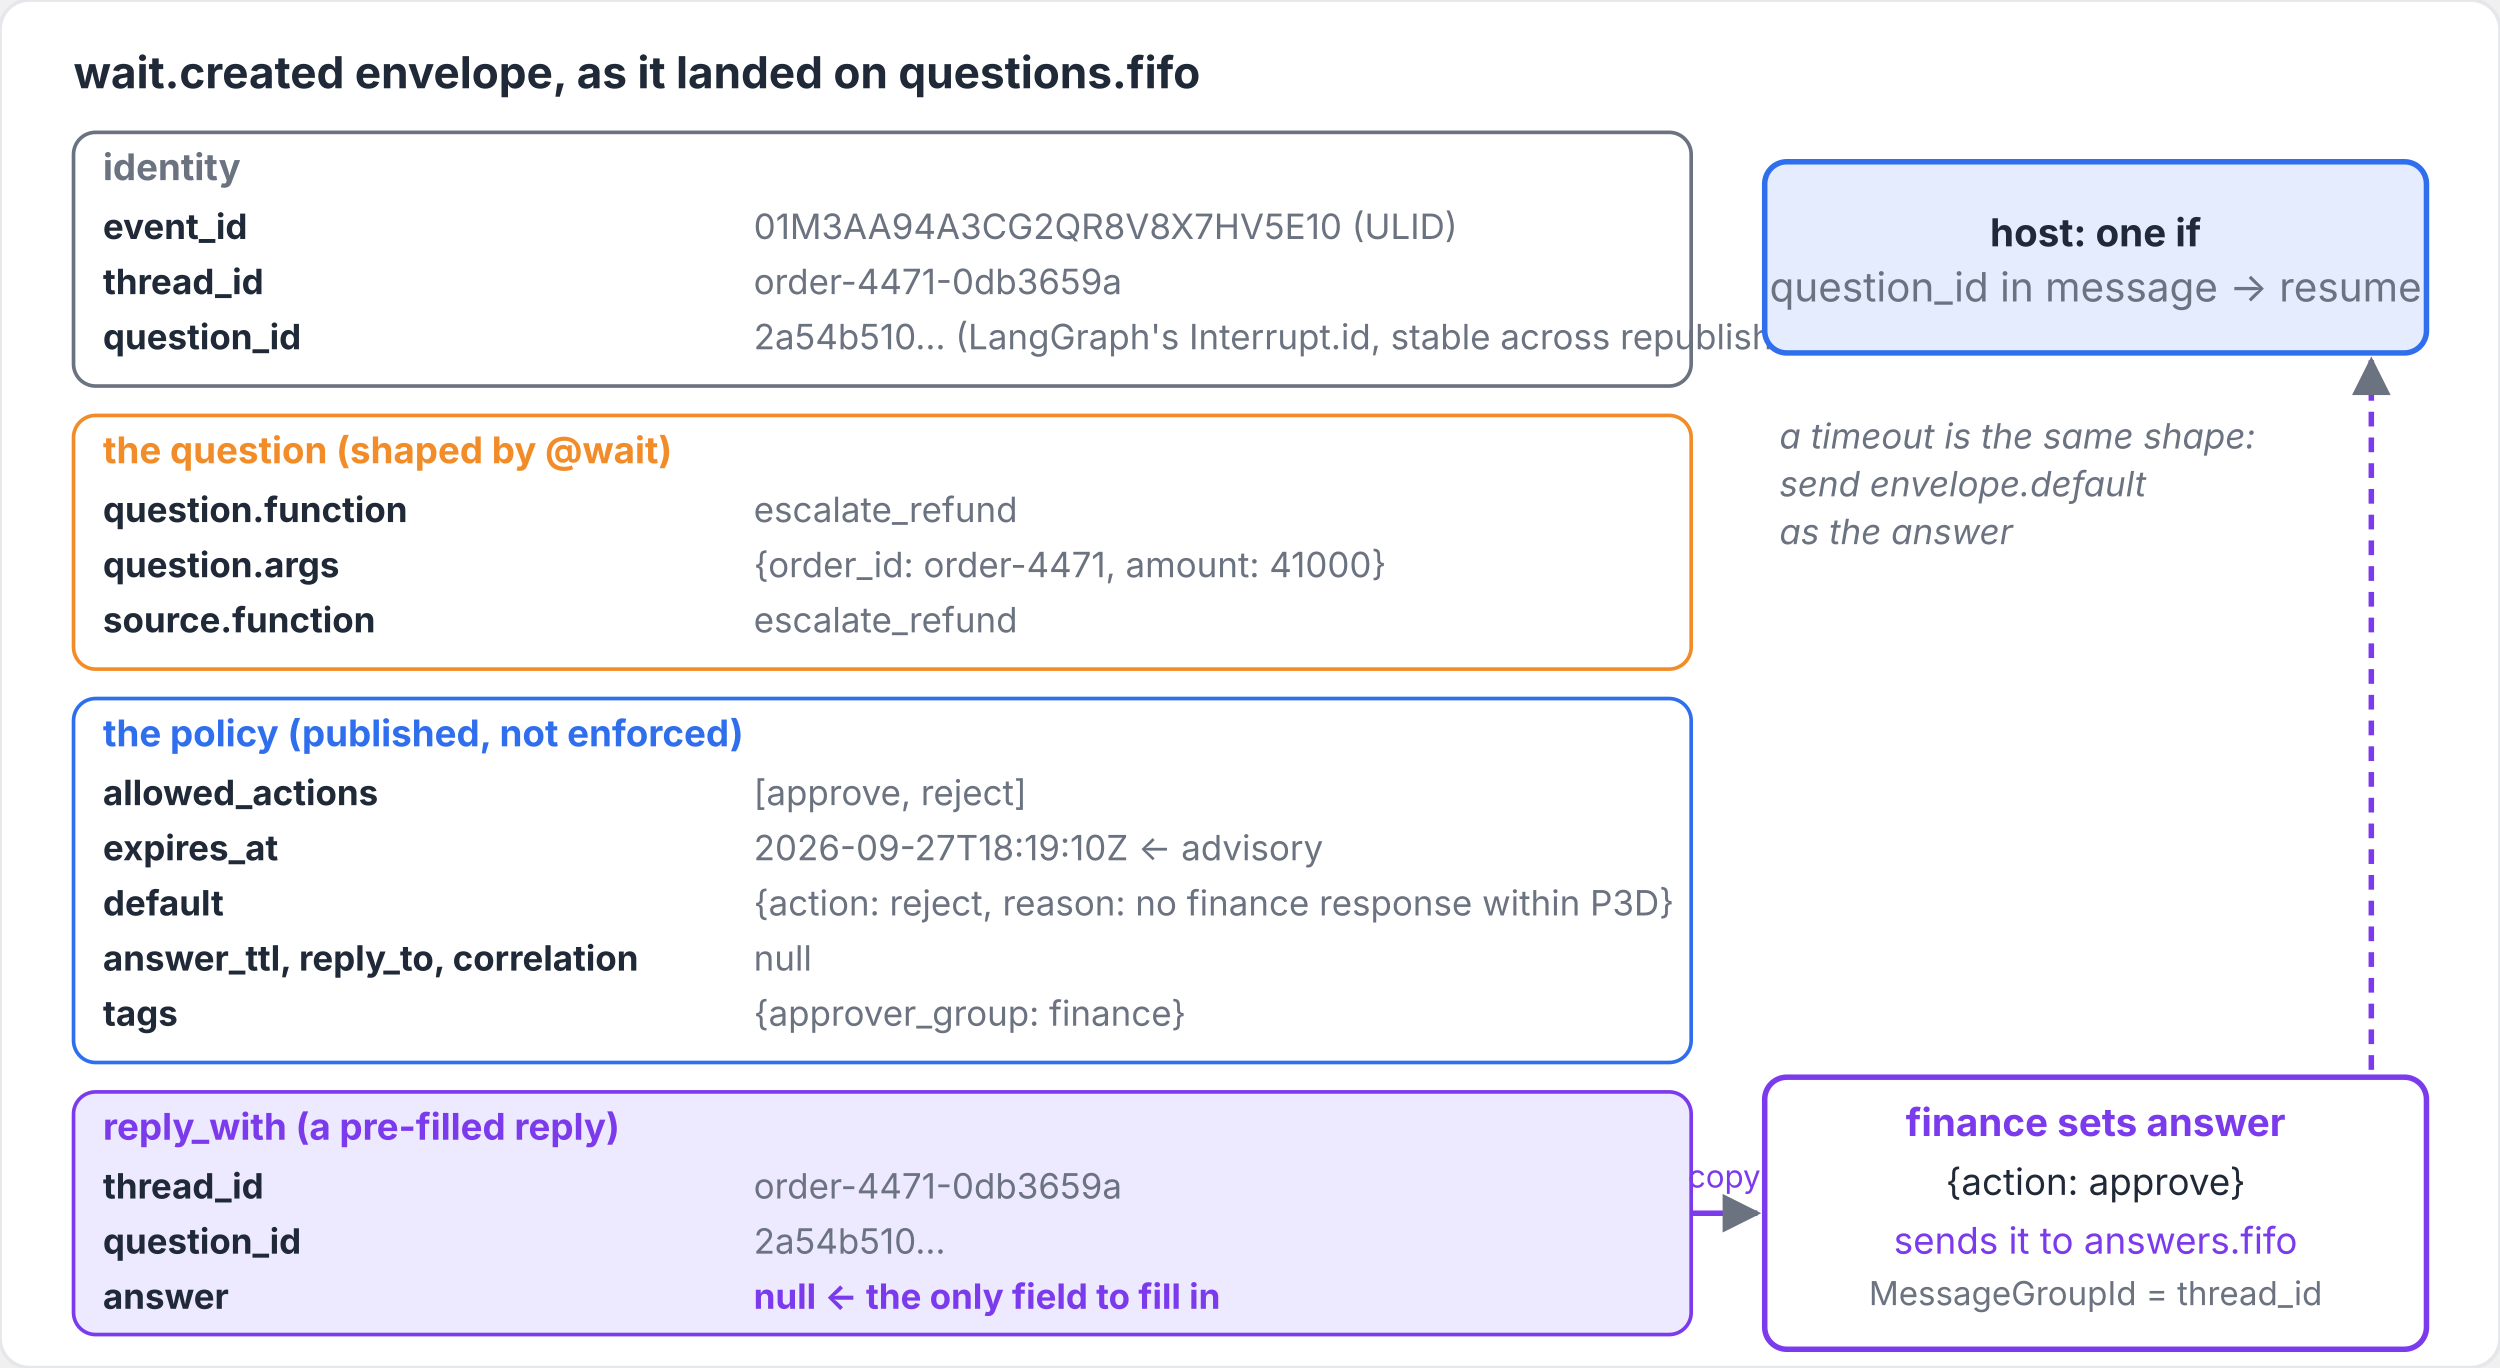
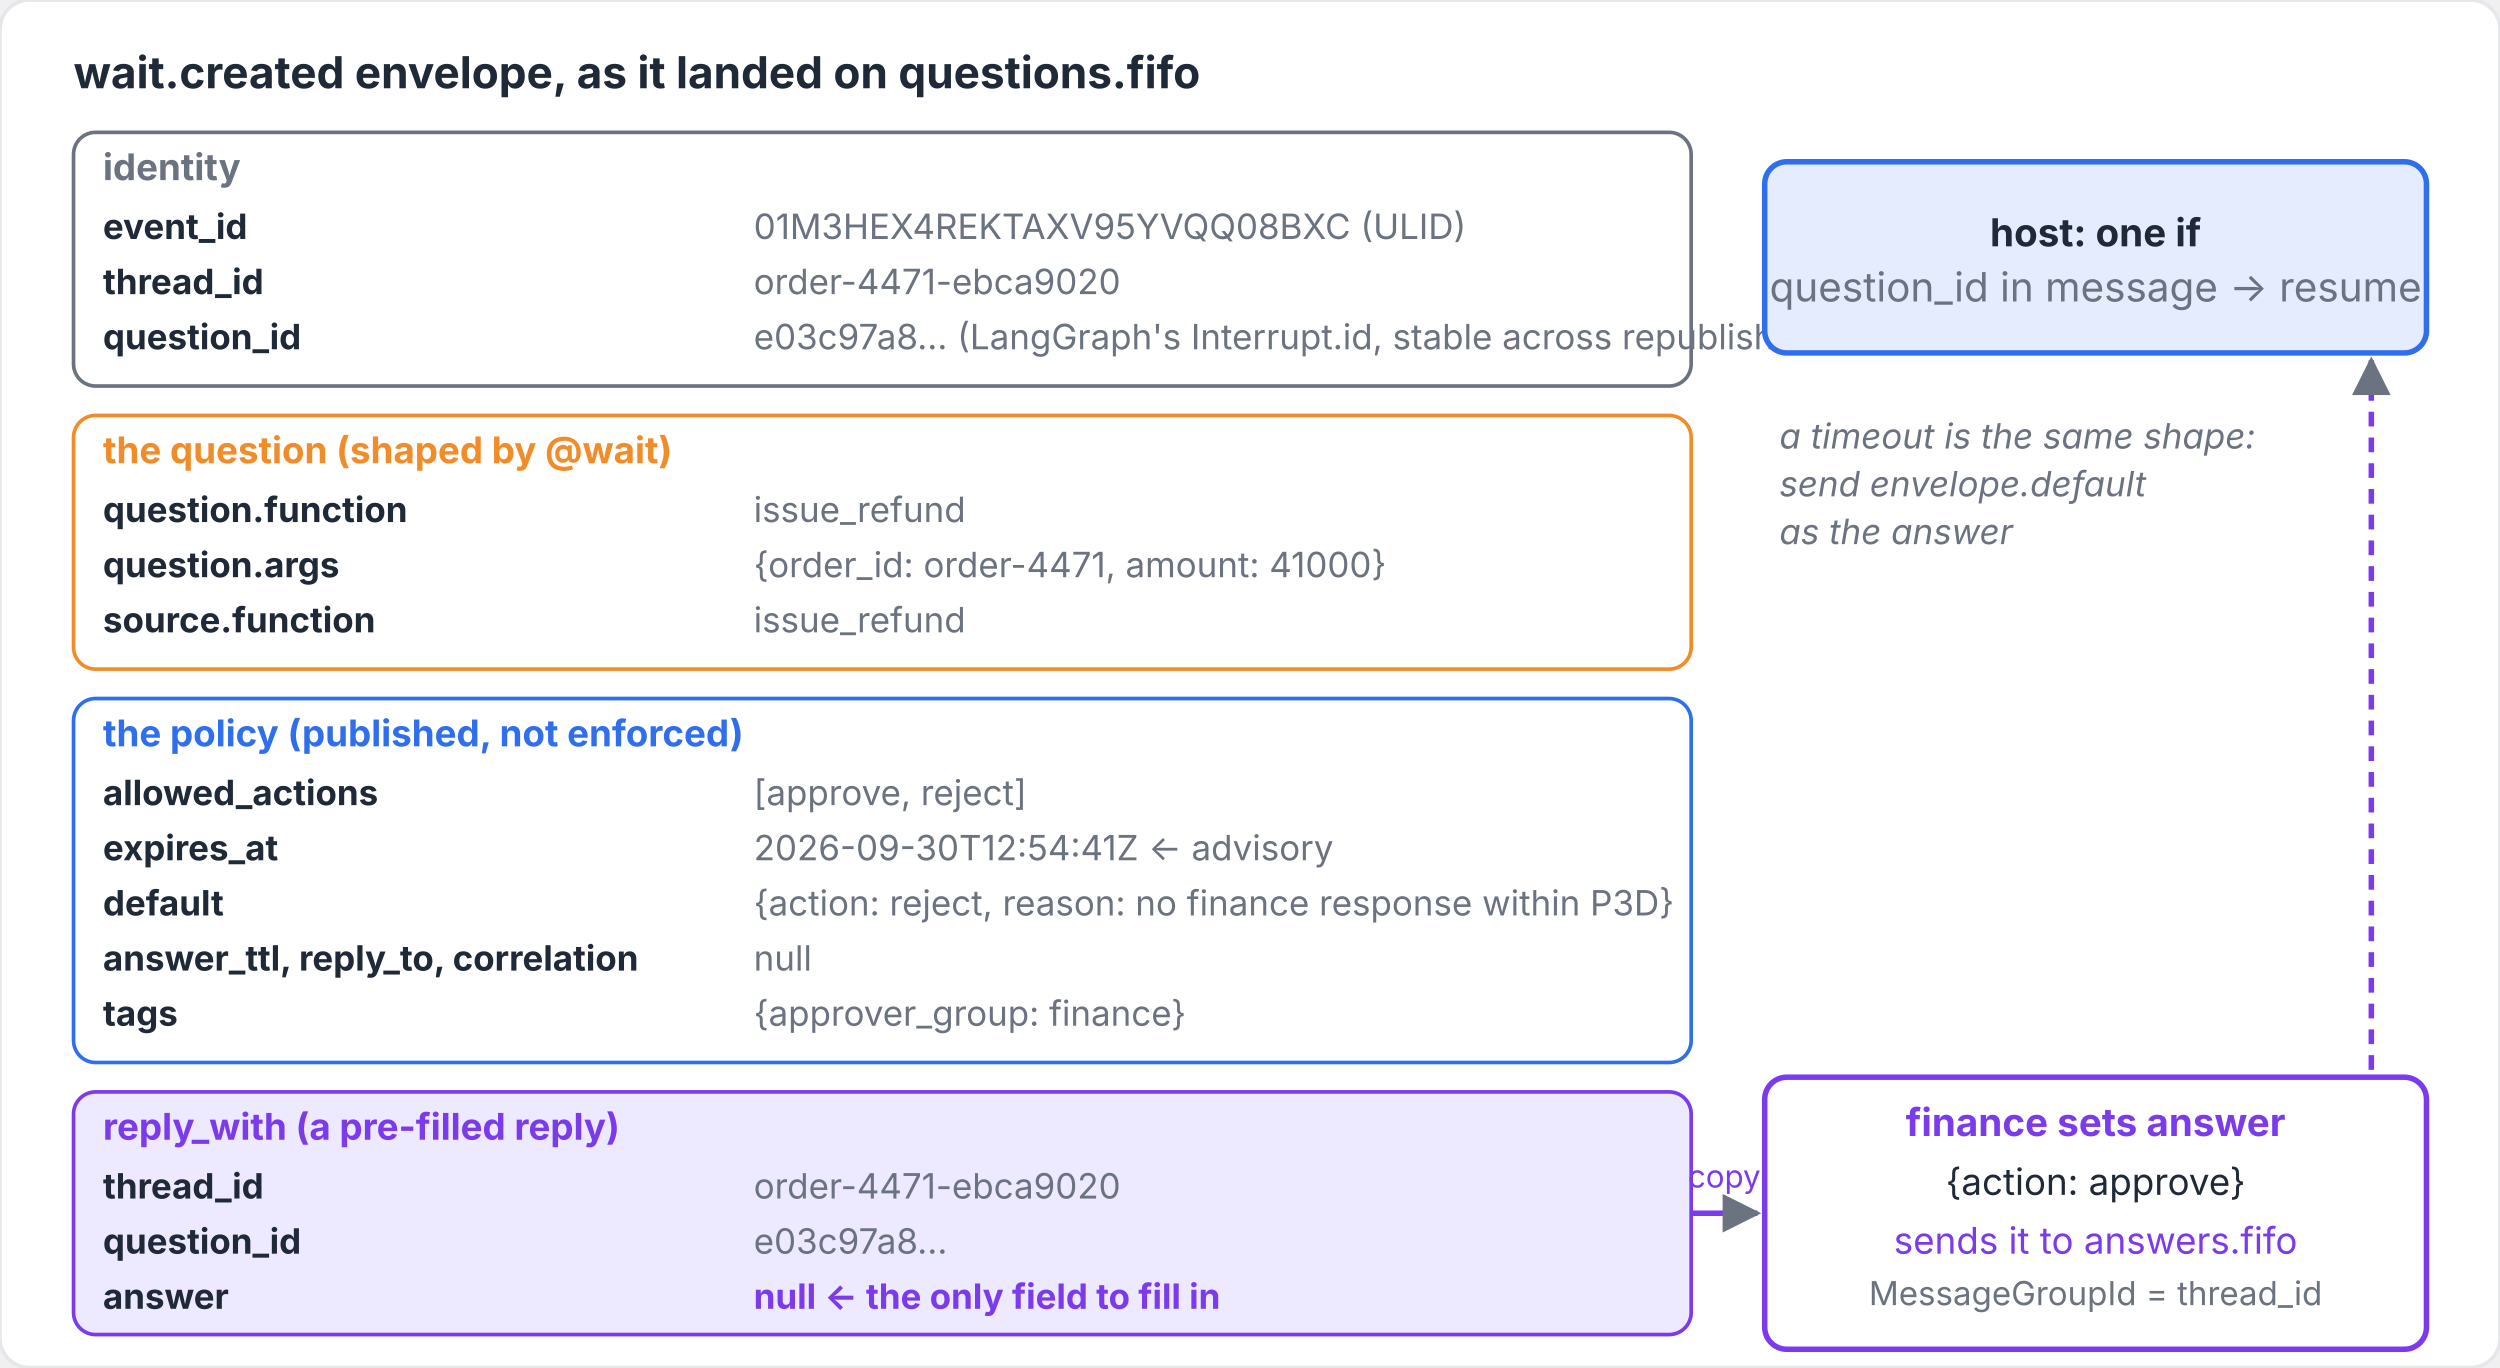
<svg xmlns="http://www.w3.org/2000/svg" viewBox="0 0 680 372" width="680" height="372" role="img" aria-label="The envelope field by field, in four groups: identity (event_id, thread_id, question_id), the question shaped by @wait, the policy fields that are published but not enforced, and reply_with, a pre-filled reply with answer set to null. Finance copies reply_with, sets the answer, and sends it to the answers queue, where the host's one if turns it into Command(resume)." font-family="Inter, 'Helvetica Neue', Helvetica, Arial, sans-serif" font-size="12">
  <defs>
    <marker id="a" viewBox="0 0 10 10" refX="9" refY="5" markerWidth="7" markerHeight="7" orient="auto-start-reverse">
      <path d="M0 0L10 5L0 10z" fill="#6B7280" />
    </marker>
    <marker id="ao" viewBox="0 0 10 10" refX="9" refY="5" markerWidth="7" markerHeight="7" orient="auto-start-reverse">
      <path d="M0 0L10 5L0 10z" fill="#F28C28" />
    </marker>
    <marker id="ag" viewBox="0 0 10 10" refX="9" refY="5" markerWidth="7" markerHeight="7" orient="auto-start-reverse">
      <path d="M0 0L10 5L0 10z" fill="#0E9C7C" />
    </marker>
    <marker id="ab" viewBox="0 0 10 10" refX="9" refY="5" markerWidth="7" markerHeight="7" orient="auto-start-reverse">
      <path d="M0 0L10 5L0 10z" fill="#2F6FED" />
    </marker>
  </defs>
  <rect width="680" height="372" rx="8" fill="#FFFFFF" stroke="#E5E7EB" />
  <text x="20" y="24" text-anchor="start" font-size="12" font-weight="bold" fill="#1F2937">wait.created envelope, as it landed on questions.fifo</text>
  <rect x="20" y="36" width="440" height="69" rx="6" fill="none" stroke="#6B7280" />
  <text x="28" y="49" text-anchor="start" font-size="10" font-weight="bold" fill="#6B7280">identity</text>
  <text x="28" y="65" text-anchor="start" font-size="9.5" font-weight="bold" fill="#1F2937">event_id</text>
-   <text x="205" y="65" text-anchor="start" font-size="9.5" font-weight="normal" fill="#6B7280">01M3AA94A3CG2QR8V8X7HV5E10  (ULID)</text>
+   <text x="205" y="65" text-anchor="start" font-size="9.5" font-weight="normal" fill="#6B7280">01M3HEX4REKTAXV95YVQQ08BXC  (ULID)</text>
  <text x="28" y="80" text-anchor="start" font-size="9.5" font-weight="bold" fill="#1F2937">thread_id</text>
-   <text x="205" y="80" text-anchor="start" font-size="9.5" font-weight="normal" fill="#6B7280">order-4471-0db3659a</text>
+   <text x="205" y="80" text-anchor="start" font-size="9.5" font-weight="normal" fill="#6B7280">order-4471-ebca9020</text>
  <text x="28" y="95" text-anchor="start" font-size="9.5" font-weight="bold" fill="#1F2937">question_id</text>
-   <text x="205" y="95" text-anchor="start" font-size="9.5" font-weight="normal" fill="#6B7280">2a54b510…  (LangGraph's Interrupt.id, stable across republishes)</text>
+   <text x="205" y="95" text-anchor="start" font-size="9.5" font-weight="normal" fill="#6B7280">e03c97a8…  (LangGraph's Interrupt.id, stable across republishes)</text>
  <rect x="20" y="113" width="440" height="69" rx="6" fill="none" stroke="#F28C28" />
  <text x="28" y="126" text-anchor="start" font-size="10" font-weight="bold" fill="#F28C28">the question  (shaped by @wait)</text>
  <text x="28" y="142" text-anchor="start" font-size="9.5" font-weight="bold" fill="#1F2937">question.function</text>
-   <text x="205" y="142" text-anchor="start" font-size="9.5" font-weight="normal" fill="#6B7280">escalate_refund</text>
+   <text x="205" y="142" text-anchor="start" font-size="9.5" font-weight="normal" fill="#6B7280">issue_refund</text>
  <text x="28" y="157" text-anchor="start" font-size="9.5" font-weight="bold" fill="#1F2937">question.args</text>
  <text x="205" y="157" text-anchor="start" font-size="9.5" font-weight="normal" fill="#6B7280">{order_id: order-4471, amount: 41000}</text>
  <text x="28" y="172" text-anchor="start" font-size="9.5" font-weight="bold" fill="#1F2937">source.function</text>
-   <text x="205" y="172" text-anchor="start" font-size="9.5" font-weight="normal" fill="#6B7280">escalate_refund</text>
+   <text x="205" y="172" text-anchor="start" font-size="9.5" font-weight="normal" fill="#6B7280">issue_refund</text>
  <rect x="20" y="190" width="440" height="99" rx="6" fill="none" stroke="#2F6FED" />
  <text x="28" y="203" text-anchor="start" font-size="10" font-weight="bold" fill="#2F6FED">the policy  (published, not enforced)</text>
  <text x="28" y="219" text-anchor="start" font-size="9.5" font-weight="bold" fill="#1F2937">allowed_actions</text>
  <text x="205" y="219" text-anchor="start" font-size="9.5" font-weight="normal" fill="#6B7280">[approve, reject]</text>
  <text x="28" y="234" text-anchor="start" font-size="9.5" font-weight="bold" fill="#1F2937">expires_at</text>
-   <text x="205" y="234" text-anchor="start" font-size="9.5" font-weight="normal" fill="#6B7280">2026-09-27T18:19:10Z  ← advisory</text>
+   <text x="205" y="234" text-anchor="start" font-size="9.5" font-weight="normal" fill="#6B7280">2026-09-30T12:54:41Z  ← advisory</text>
  <text x="28" y="249" text-anchor="start" font-size="9.5" font-weight="bold" fill="#1F2937">default</text>
  <text x="205" y="249" text-anchor="start" font-size="9.5" font-weight="normal" fill="#6B7280">{action: reject, reason: no finance response within P3D}</text>
  <text x="28" y="264" text-anchor="start" font-size="9.5" font-weight="bold" fill="#1F2937">answer_ttl, reply_to, correlation</text>
  <text x="205" y="264" text-anchor="start" font-size="9.5" font-weight="normal" fill="#6B7280">null</text>
  <text x="28" y="279" text-anchor="start" font-size="9.5" font-weight="bold" fill="#1F2937">tags</text>
  <text x="205" y="279" text-anchor="start" font-size="9.5" font-weight="normal" fill="#6B7280">{approver_group: finance}</text>
  <rect x="20" y="297" width="440" height="66" rx="6" fill="#EDE9FE" stroke="#7C3AED" />
  <text x="28" y="310" text-anchor="start" font-size="10" font-weight="bold" fill="#7C3AED">reply_with  (a pre-filled reply)</text>
  <text x="28" y="326" text-anchor="start" font-size="9.5" font-weight="bold" fill="#1F2937">thread_id</text>
-   <text x="205" y="326" text-anchor="start" font-size="9.5" font-weight="normal" fill="#6B7280">order-4471-0db3659a</text>
+   <text x="205" y="326" text-anchor="start" font-size="9.5" font-weight="normal" fill="#6B7280">order-4471-ebca9020</text>
  <text x="28" y="341" text-anchor="start" font-size="9.5" font-weight="bold" fill="#1F2937">question_id</text>
-   <text x="205" y="341" text-anchor="start" font-size="9.5" font-weight="normal" fill="#6B7280">2a54b510…</text>
+   <text x="205" y="341" text-anchor="start" font-size="9.5" font-weight="normal" fill="#6B7280">e03c97a8…</text>
  <text x="28" y="356" text-anchor="start" font-size="9.5" font-weight="bold" fill="#1F2937">answer</text>
  <text x="205" y="356" text-anchor="start" font-size="9.5" font-weight="bold" fill="#7C3AED">null   ← the only field to fill in</text>
  <polyline points="460,330 478,330" fill="none" stroke="#7C3AED" stroke-width="1.5" marker-end="url(#a)" />
  <text x="469" y="323" text-anchor="middle" font-size="8.5" font-weight="normal" fill="#7C3AED">copy</text>
  <rect x="480" y="293" width="180" height="74" rx="6" fill="#FFFFFF" stroke="#7C3AED" stroke-width="1.5" />
  <text x="570.0" y="334.5" text-anchor="middle" font-size="12" font-weight="normal" fill="#1F2937" />
  <text x="570" y="309" text-anchor="middle" font-size="10.5" font-weight="bold" fill="#7C3AED">finance sets answer</text>
  <text x="570" y="325" text-anchor="middle" font-size="10" font-weight="normal" fill="#1F2937">{action: approve}</text>
  <text x="570" y="341" text-anchor="middle" font-size="10" font-weight="normal" fill="#7C3AED">sends it to answers.fifo</text>
  <text x="570" y="355" text-anchor="middle" font-size="9" font-weight="normal" fill="#6B7280">MessageGroupId = thread_id</text>
  <polyline points="645,291 645,98" fill="none" stroke="#7C3AED" stroke-width="1.5" stroke-dasharray="4 3" marker-end="url(#a)" />
  <rect x="480" y="44" width="180" height="52" rx="6" fill="#E4ECFD" stroke="#2F6FED" stroke-width="1.5" />
  <text x="570.0" y="67.0" text-anchor="middle" font-size="10.5" font-weight="bold" fill="#1F2937">host: one if</text>
  <text x="570.0" y="82.0" text-anchor="middle" font-size="11" font-weight="normal" fill="#6B7280">question_id in message → resume</text>
  <text x="484" y="122" text-anchor="start" font-size="9.5" font-weight="normal" fill="#6B7280" font-style="italic">a timeout is the same shape:</text>
  <text x="484" y="135" text-anchor="start" font-size="9.5" font-weight="normal" fill="#6B7280" font-style="italic">send envelope.default</text>
  <text x="484" y="148" text-anchor="start" font-size="9.5" font-weight="normal" fill="#6B7280" font-style="italic">as the answer</text>
</svg>
